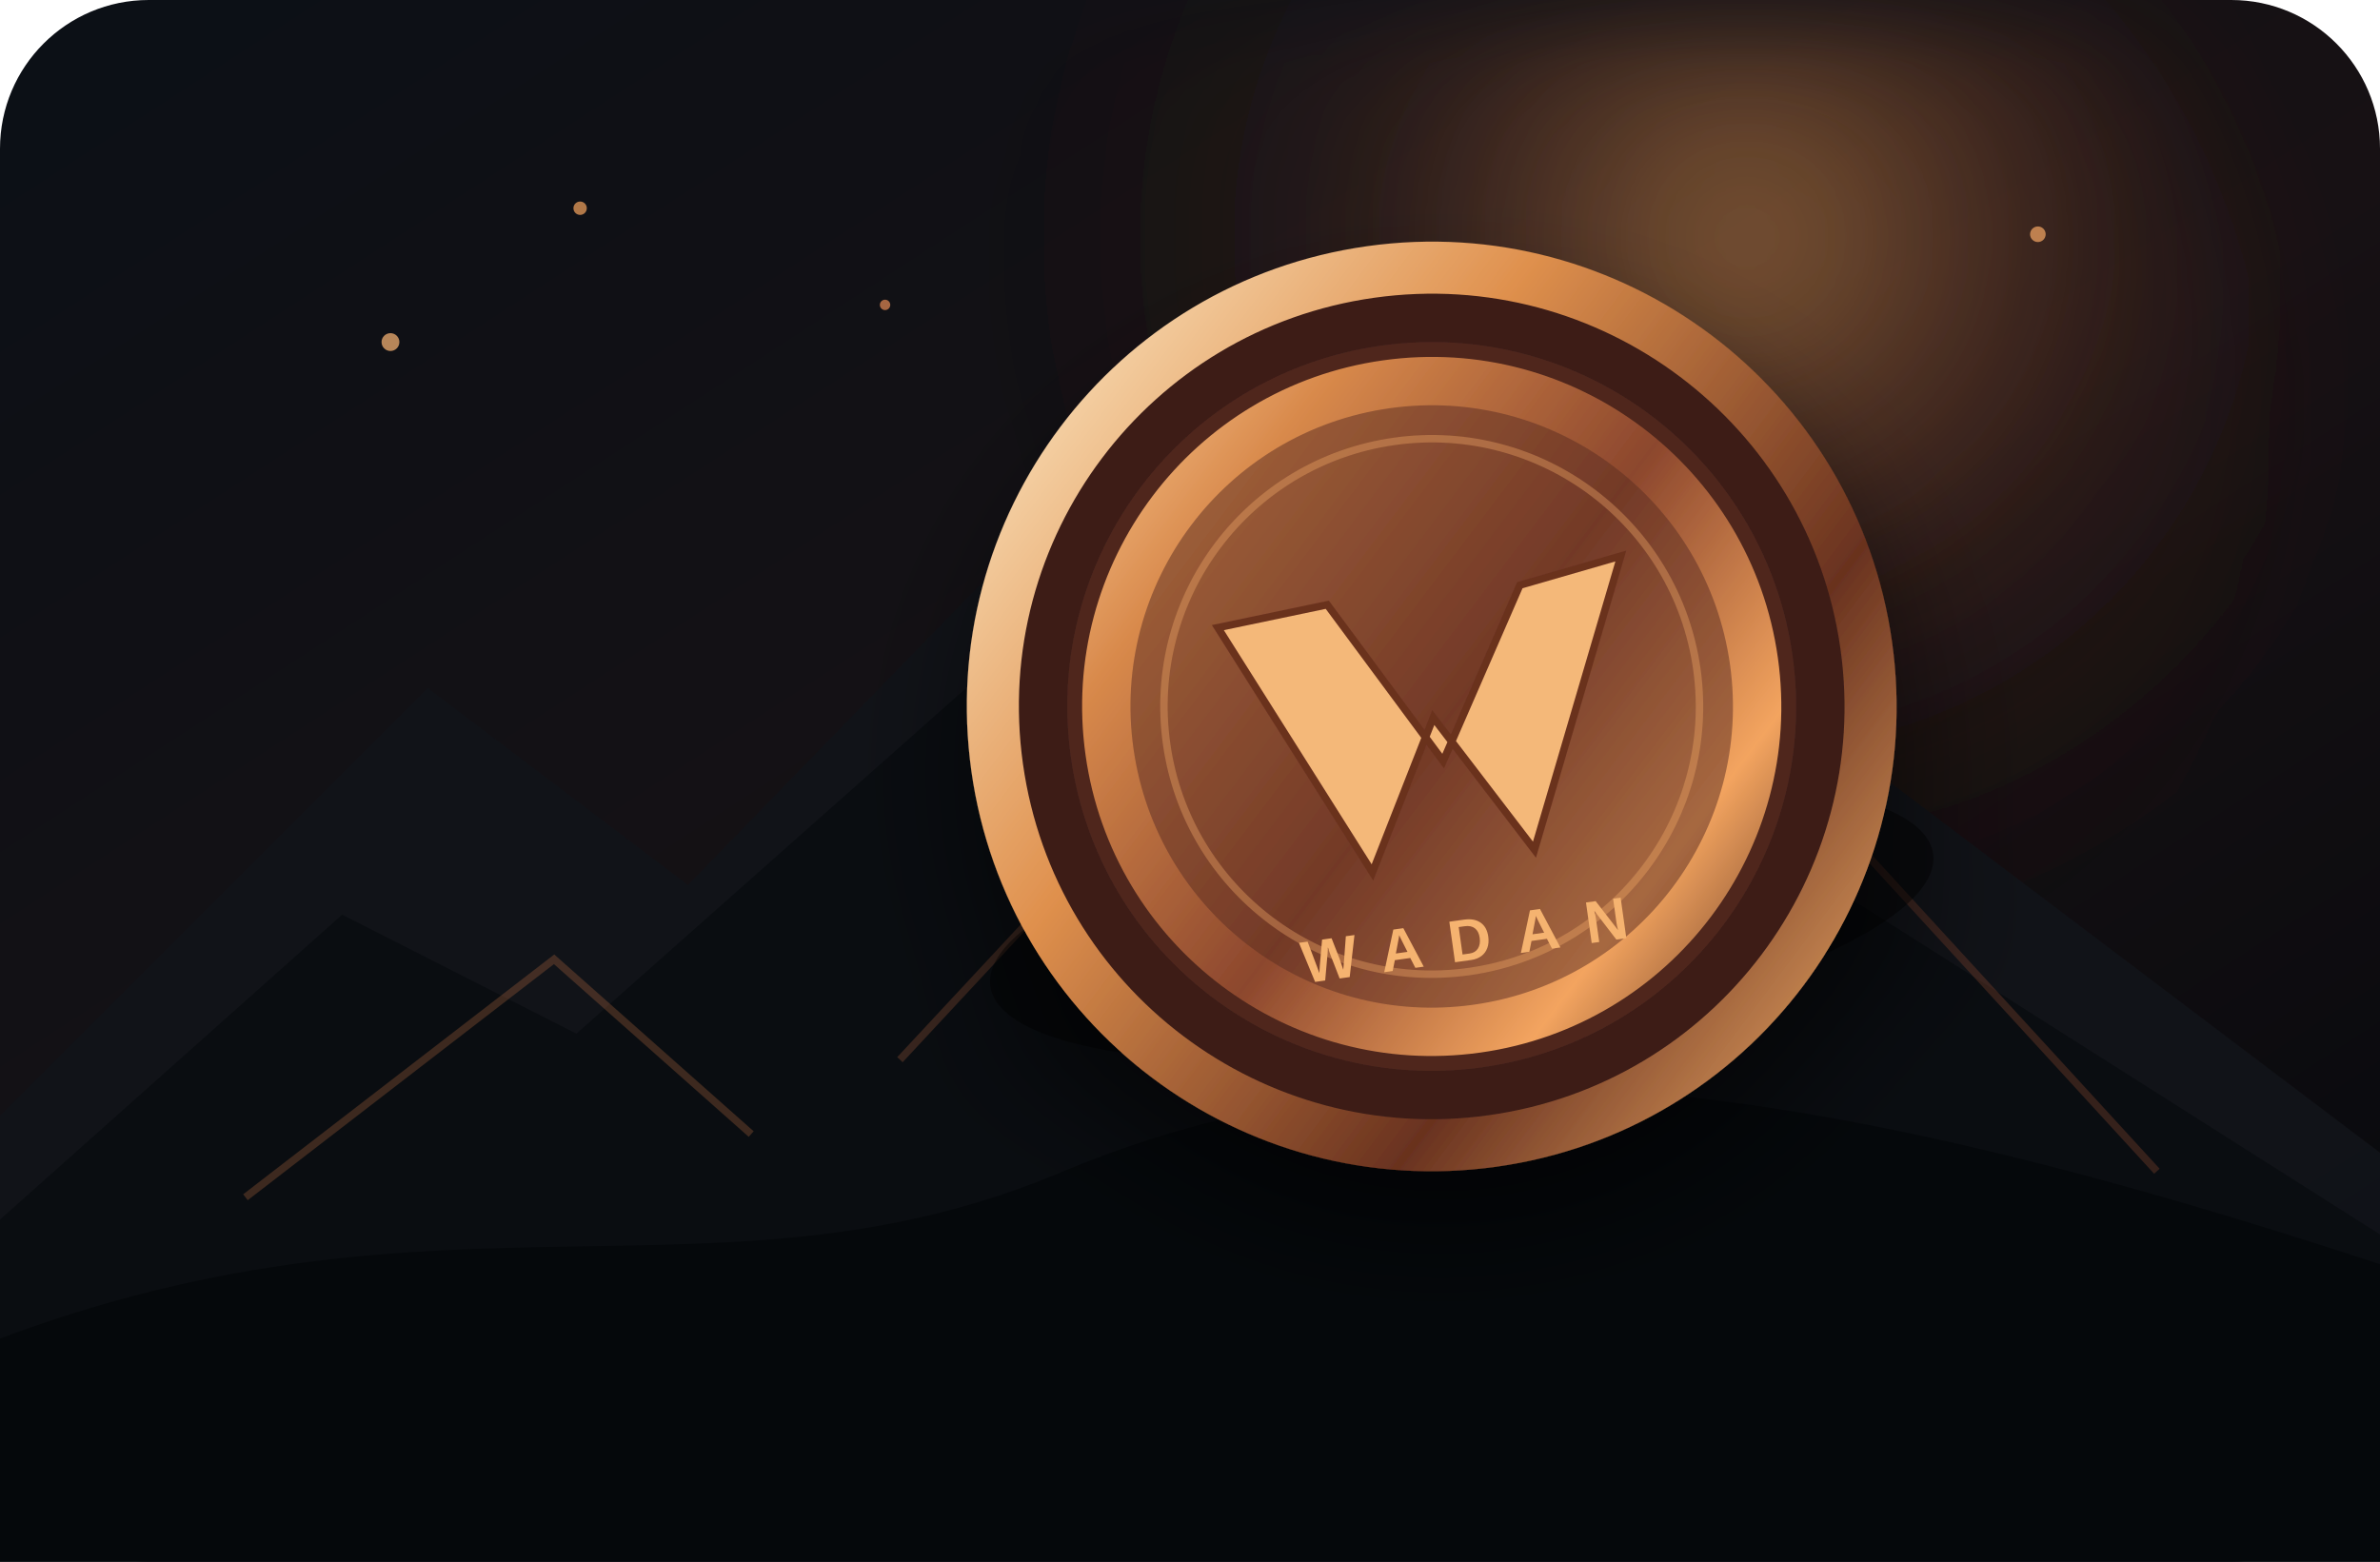
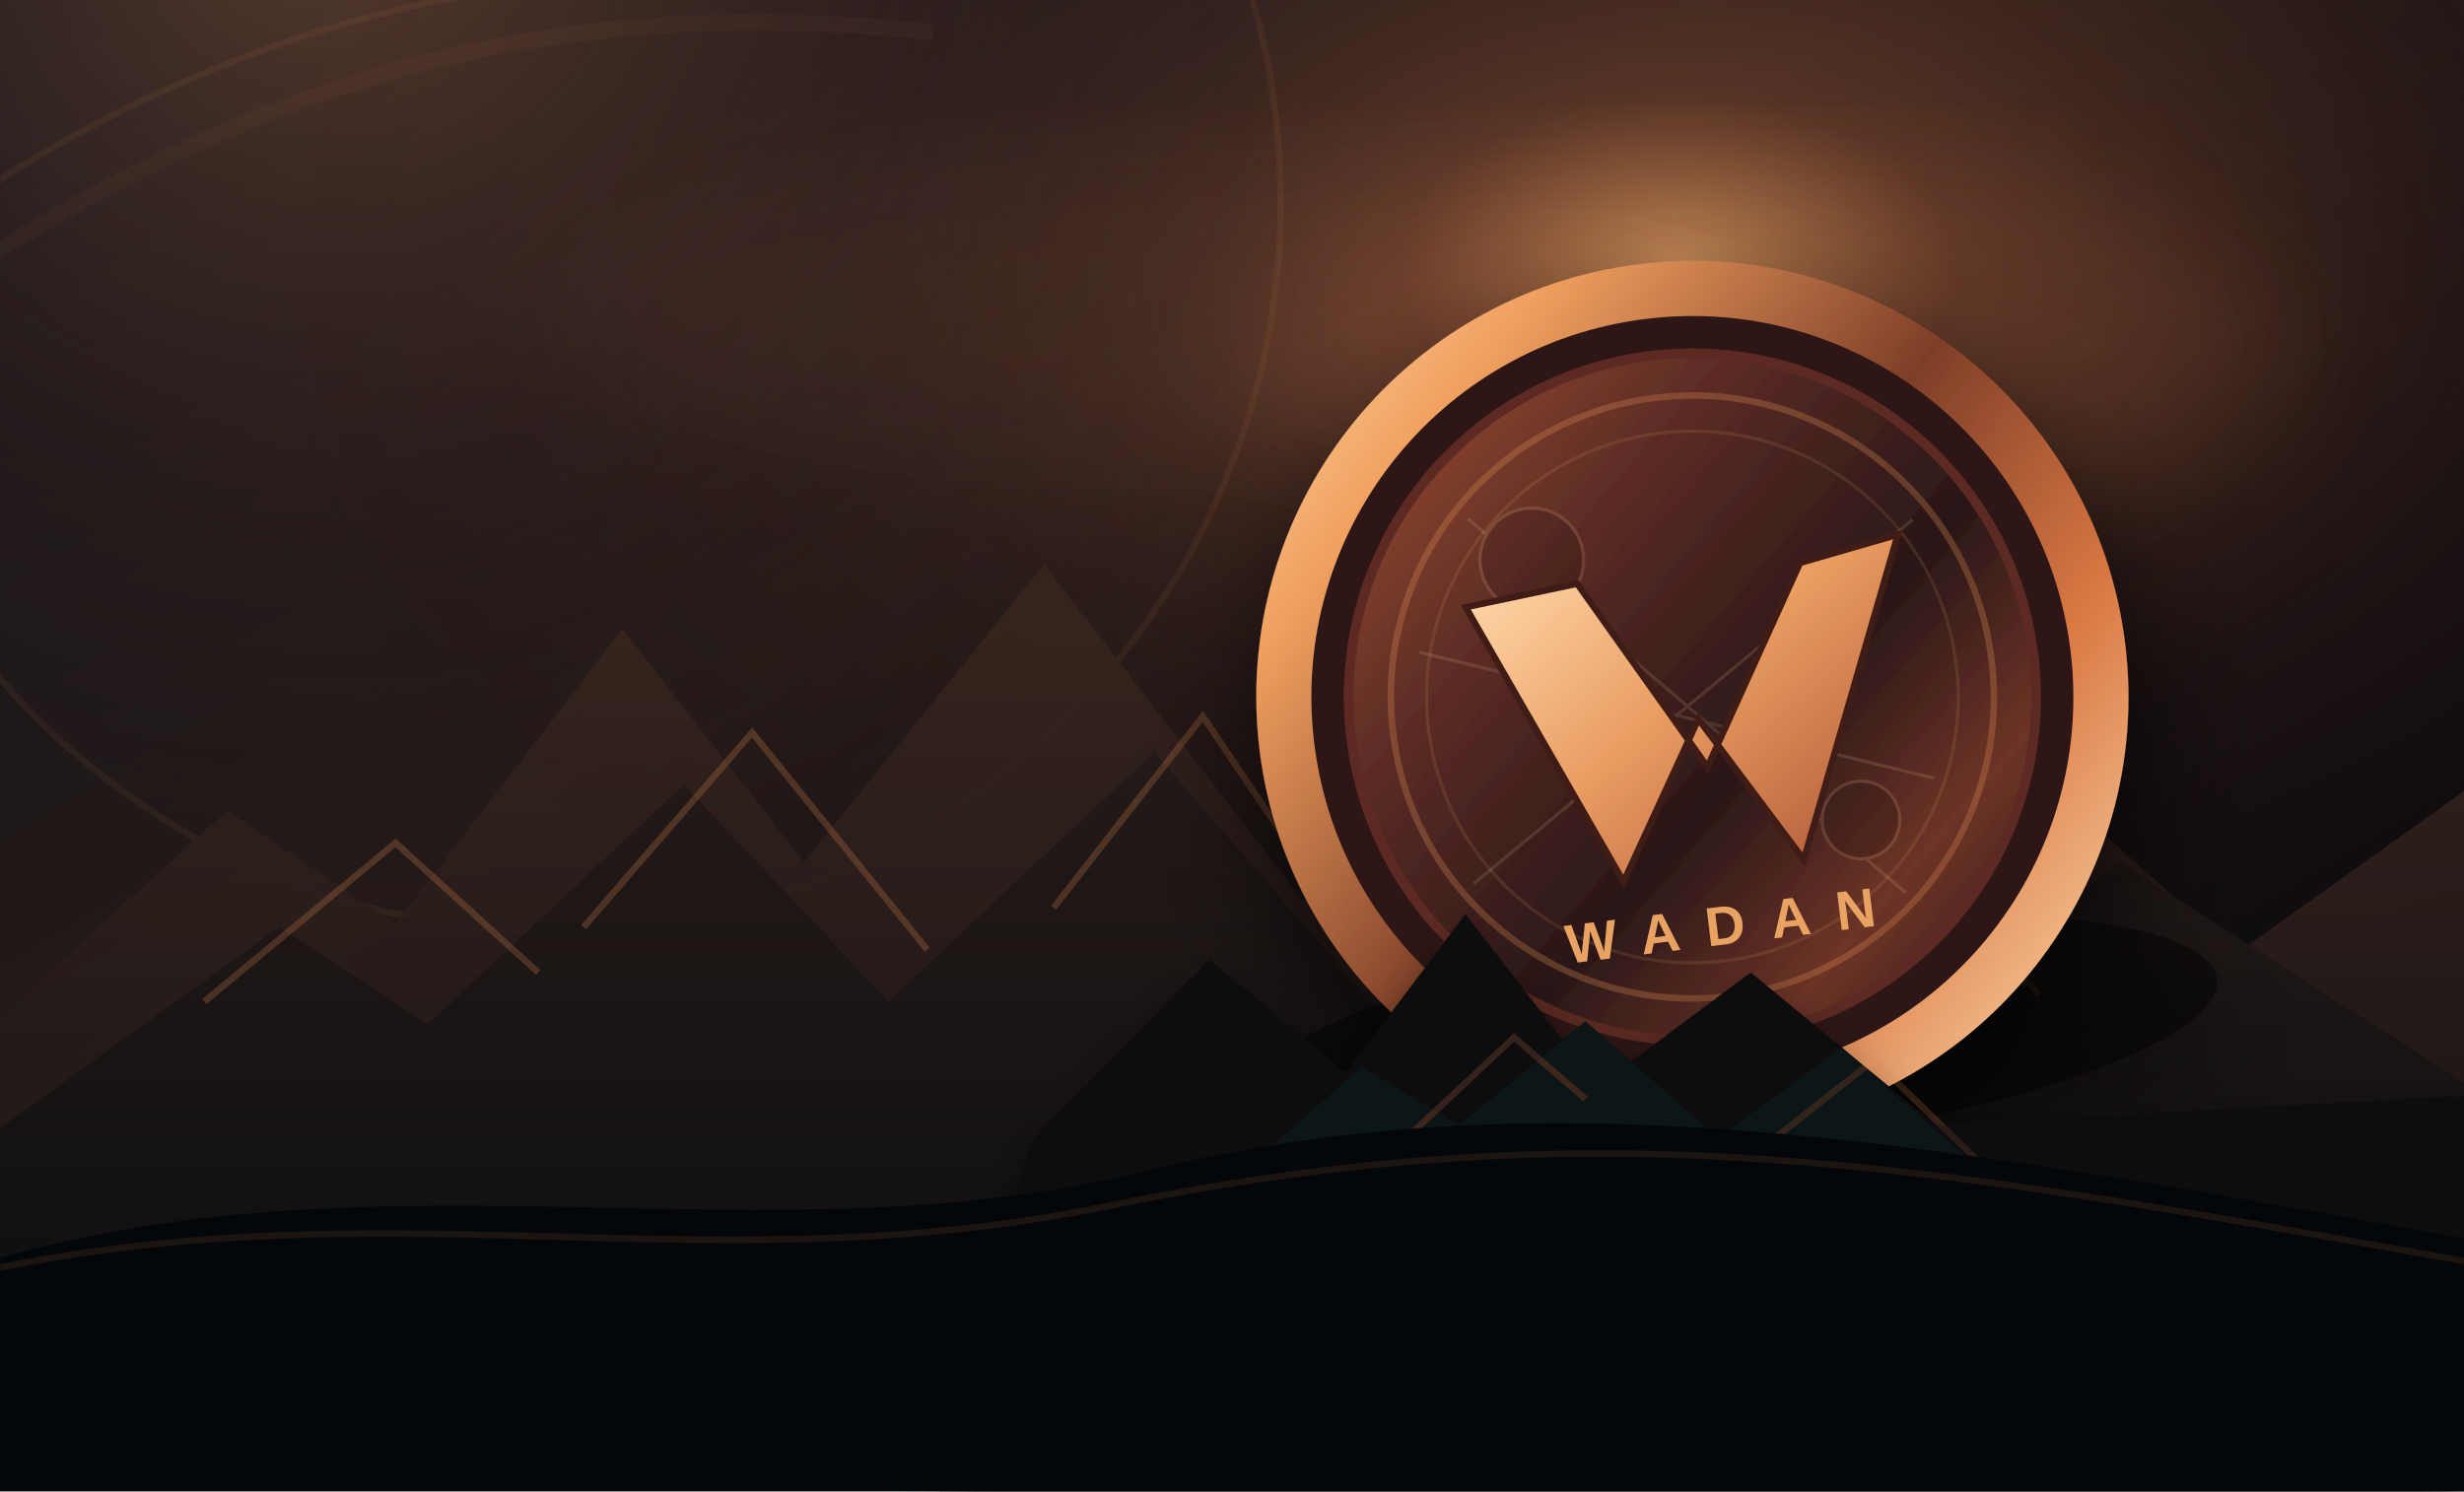
- <svg xmlns="http://www.w3.org/2000/svg" viewBox="0 0 640 420" role="img" aria-label="WADAN premium coin">
+ <svg xmlns="http://www.w3.org/2000/svg" viewBox="0 0 760 460" role="img" aria-label="WADAN coin landscape">
  <defs>
    <linearGradient id="sky" x1="0" y1="0" x2="1" y2="1">
-       <stop offset="0" stop-color="#0b1016" />
-       <stop offset=".55" stop-color="#171114" />
-       <stop offset="1" stop-color="#05080c" />
+       <stop offset="0" stop-color="#12151a" />
+       <stop offset=".38" stop-color="#241a18" />
+       <stop offset=".68" stop-color="#130e10" />
+       <stop offset="1" stop-color="#05080b" />
    </linearGradient>
-     <linearGradient id="copper" x1="0" y1="0" x2="1" y2="1">
-       <stop offset="0" stop-color="#ffd09a" />
-       <stop offset=".22" stop-color="#d8894b" />
-       <stop offset=".52" stop-color="#8c472d" />
-       <stop offset=".78" stop-color="#f3a45f" />
-       <stop offset="1" stop-color="#4b241c" />
-     </linearGradient>
-     <linearGradient id="rim" x1="0" y1="0" x2="1" y2="1">
-       <stop offset="0" stop-color="#fff0cf" />
-       <stop offset=".35" stop-color="#df904d" />
-       <stop offset=".7" stop-color="#69321f" />
-       <stop offset="1" stop-color="#f8b36b" />
-     </linearGradient>
-     <radialGradient id="glow" cx=".62" cy=".35" r=".62">
-       <stop offset="0" stop-color="#ffae5d" stop-opacity=".48" />
-       <stop offset=".45" stop-color="#b85a36" stop-opacity=".12" />
+     <radialGradient id="sunGlow" cx=".68" cy=".18" r=".62">
+       <stop offset="0" stop-color="#f7b46f" stop-opacity=".75" />
+       <stop offset=".18" stop-color="#b86640" stop-opacity=".34" />
+       <stop offset=".55" stop-color="#7b3b2a" stop-opacity=".09" />
      <stop offset="1" stop-color="#000" stop-opacity="0" />
    </radialGradient>
-     <filter id="blur">
+     <radialGradient id="planet" cx=".35" cy=".28" r=".72">
+       <stop offset="0" stop-color="#b9754c" stop-opacity=".42" />
+       <stop offset=".55" stop-color="#5a3028" stop-opacity=".22" />
+       <stop offset="1" stop-color="#171319" stop-opacity=".05" />
+     </radialGradient>
+     <linearGradient id="ridge1" x1="0" y1="0" x2="0" y2="1">
+       <stop offset="0" stop-color="#39241e" />
+       <stop offset="1" stop-color="#121317" />
+     </linearGradient>
+     <linearGradient id="ridge2" x1="0" y1="0" x2="0" y2="1">
+       <stop offset="0" stop-color="#241a18" />
+       <stop offset="1" stop-color="#080b0e" />
+     </linearGradient>
+     <linearGradient id="coinFace" x1=".12" y1=".08" x2=".92" y2=".95">
+       <stop offset="0" stop-color="#8a452f" />
+       <stop offset=".25" stop-color="#5a2b24" />
+       <stop offset=".58" stop-color="#2a1718" />
+       <stop offset=".82" stop-color="#6d3426" />
+       <stop offset="1" stop-color="#3c1e1a" />
+     </linearGradient>
+     <linearGradient id="coinRim" x1="0" y1="0" x2="1" y2="1">
+       <stop offset="0" stop-color="#ffd4a3" />
+       <stop offset=".18" stop-color="#f0a05f" />
+       <stop offset=".48" stop-color="#7e3e28" />
+       <stop offset=".72" stop-color="#d97843" />
+       <stop offset="1" stop-color="#ffe0b1" />
+     </linearGradient>
+     <linearGradient id="mark" x1="0" y1="0" x2="1" y2="1">
+       <stop offset="0" stop-color="#ffd8aa" />
+       <stop offset=".45" stop-color="#e99c61" />
+       <stop offset="1" stop-color="#a95134" />
+     </linearGradient>
+     <filter id="soft">
      <feGaussianBlur stdDeviation="18" />
    </filter>
    <filter id="shadow">
-       <feDropShadow dx="0" dy="18" stdDeviation="16" flood-color="#000" flood-opacity=".55" />
+       <feDropShadow dx="0" dy="18" stdDeviation="18" flood-color="#000" flood-opacity=".7" />
+     </filter>
+     <filter id="rockshadow">
+       <feDropShadow dx="0" dy="8" stdDeviation="8" flood-color="#000" flood-opacity=".5" />
    </filter>
  </defs>
-   <rect width="640" height="420" rx="40" fill="url(#sky)" />
-   <circle cx="425" cy="120" r="185" fill="url(#glow)" filter="url(#blur)" />
-   <path d="M0 300 L115 185 L185 238 L292 128 L396 250 L472 183 L640 310 L640 420 L0 420 Z" fill="#111318" opacity=".95" />
-   <path d="M0 328 L92 246 L155 278 L261 184 L346 272 L454 214 L640 332 L640 420 L0 420 Z" fill="#0a0d11" />
-   <path d="M0 360 C120 315 194 354 286 315 C384 274 494 292 640 340 L640 420 L0 420 Z" fill="#05080b" />
-   <g opacity=".25">
-     <path d="M66 322 L149 258 L202 305" stroke="#d67b46" stroke-width="2" fill="none" />
-     <path d="M242 285 L309 213 L379 294" stroke="#c26a42" stroke-width="2" fill="none" />
-     <path d="M438 277 L503 231 L580 315" stroke="#b95a37" stroke-width="2" fill="none" />
+   <rect width="760" height="460" fill="url(#sky)" />
+   <rect width="760" height="460" fill="url(#sunGlow)" />
+   <circle cx="170" cy="62" r="225" fill="url(#planet)" stroke="#d58a56" stroke-opacity=".08" stroke-width="2" />
+   <path d="M-40 84 C42 18 152 -22 273 -3" fill="none" stroke="#d98b52" stroke-opacity=".08" stroke-width="2" />
+   <path d="M-35 100 C65 30 160 -4 288 10" fill="none" stroke="#d98b52" stroke-opacity=".05" stroke-width="5" />
+   <g opacity=".72" filter="url(#soft)">
+     <ellipse cx="545" cy="105" rx="160" ry="58" fill="#b45e3c" opacity=".22" />
+     <ellipse cx="350" cy="95" rx="180" ry="50" fill="#d58a56" opacity=".09" />
  </g>
-   <g transform="translate(385 190) rotate(-8)" filter="url(#shadow)">
-     <ellipse cx="0" cy="58" rx="128" ry="34" fill="#000" opacity=".45" />
-     <circle cx="0" cy="0" r="118" fill="#3d1d18" stroke="url(#rim)" stroke-width="14" />
-     <circle cx="0" cy="0" r="96" fill="url(#copper)" stroke="#4f271d" stroke-width="4" />
-     <circle cx="0" cy="0" r="81" fill="#5a2c22" opacity=".5" />
-     <circle cx="0" cy="0" r="72" fill="none" stroke="#f3a867" stroke-opacity=".38" stroke-width="2" />
-     <path d="M-54 -29 L-22 42 L0 3 L22 42 L56 -33 L28 -29 L1 15 L-24 -31 Z" fill="#f4b879" stroke="#6b321f" stroke-width="2" />
-     <text x="0" y="69" text-anchor="middle" font-family="Arial, sans-serif" font-size="16" font-weight="700" letter-spacing="7" fill="#f5b36f">WADAN</text>
+   <path d="M0 314 L70 250 L122 285 L192 194 L248 266 L322 174 L402 278 L468 223 L532 282 L598 212 L690 294 L760 244 L760 460 L0 460 Z" fill="url(#ridge1)" opacity=".9" />
+   <path d="M0 348 L86 286 L132 316 L211 242 L274 309 L356 232 L427 314 L506 264 L578 322 L654 266 L760 334 L760 460 L0 460 Z" fill="url(#ridge2)" />
+   <g fill="none" stroke="#d6844d" stroke-opacity=".26" stroke-width="2">
+     <path d="M63 309 L122 260 L166 300" />
+     <path d="M180 286 L232 226 L286 293" />
+     <path d="M325 280 L371 221 L421 295" />
+     <path d="M520 298 L575 246 L629 307" />
  </g>
-   <g opacity=".7">
-     <circle cx="105" cy="92" r="2.4" fill="#ffb876" />
-     <circle cx="156" cy="56" r="1.8" fill="#f7a45e" />
-     <circle cx="238" cy="82" r="1.4" fill="#e58a55" />
-     <circle cx="548" cy="63" r="2.1" fill="#f5a764" />
+   <g transform="translate(522 215) rotate(-7)" filter="url(#shadow)">
+     <ellipse cx="0" cy="106" rx="150" ry="34" fill="#000" opacity=".46" />
+     <circle cx="0" cy="0" r="126" fill="#2d1716" stroke="url(#coinRim)" stroke-width="17" />
+     <circle cx="0" cy="0" r="106" fill="url(#coinFace)" stroke="#5c2b20" stroke-width="3" />
+     <circle cx="0" cy="0" r="93" fill="none" stroke="#e49357" stroke-opacity=".28" stroke-width="2" />
+     <circle cx="0" cy="0" r="82" fill="none" stroke="#f4b472" stroke-opacity=".12" stroke-width="1" />
+     <g opacity=".14" stroke="#ffd1a0" stroke-width="1">
+       <path d="M-82 -24 L71 34" />
+       <path d="M-62 -63 L58 68" />
+       <path d="M-74 49 L74 -46" />
+       <circle cx="-44" cy="-48" r="16" />
+       <circle cx="47" cy="44" r="12" />
+     </g>
+     <path d="M-66 -36 L-28 54 L1 7 L28 54 L69 -42 L38 -37 L2 22 L-31 -39 Z" fill="url(#mark)" stroke="#411d16" stroke-width="2" />
+     <text x="0" y="77" text-anchor="middle" font-family="Arial, sans-serif" font-size="17" font-weight="700" letter-spacing="8" fill="#e8a364">WADAN</text>
  </g>
+   <g filter="url(#rockshadow)">
+     <path d="M318 352 L373 296 L415 331 L452 282 L493 335 L540 300 L597 347 L760 338 L760 460 L290 460 Z" fill="#090b0e" />
+     <path d="M378 366 L420 329 L450 347 L489 315 L530 351 L568 323 L618 367 Z" fill="#111215" />
+     <path d="M435 350 L467 320 L489 339" fill="none" stroke="#c66b42" stroke-opacity=".24" stroke-width="2" />
+     <path d="M545 353 L578 327 L611 359" fill="none" stroke="#d27a49" stroke-opacity=".18" stroke-width="2" />
+   </g>
+   <path d="M0 388 C120 354 238 389 350 362 C474 331 588 351 760 382 L760 460 L0 460 Z" fill="#04070a" />
+   <path d="M0 391 C124 366 220 397 342 372 C493 341 592 359 760 389" fill="none" stroke="#ce7549" stroke-opacity=".12" stroke-width="2" />
</svg>
